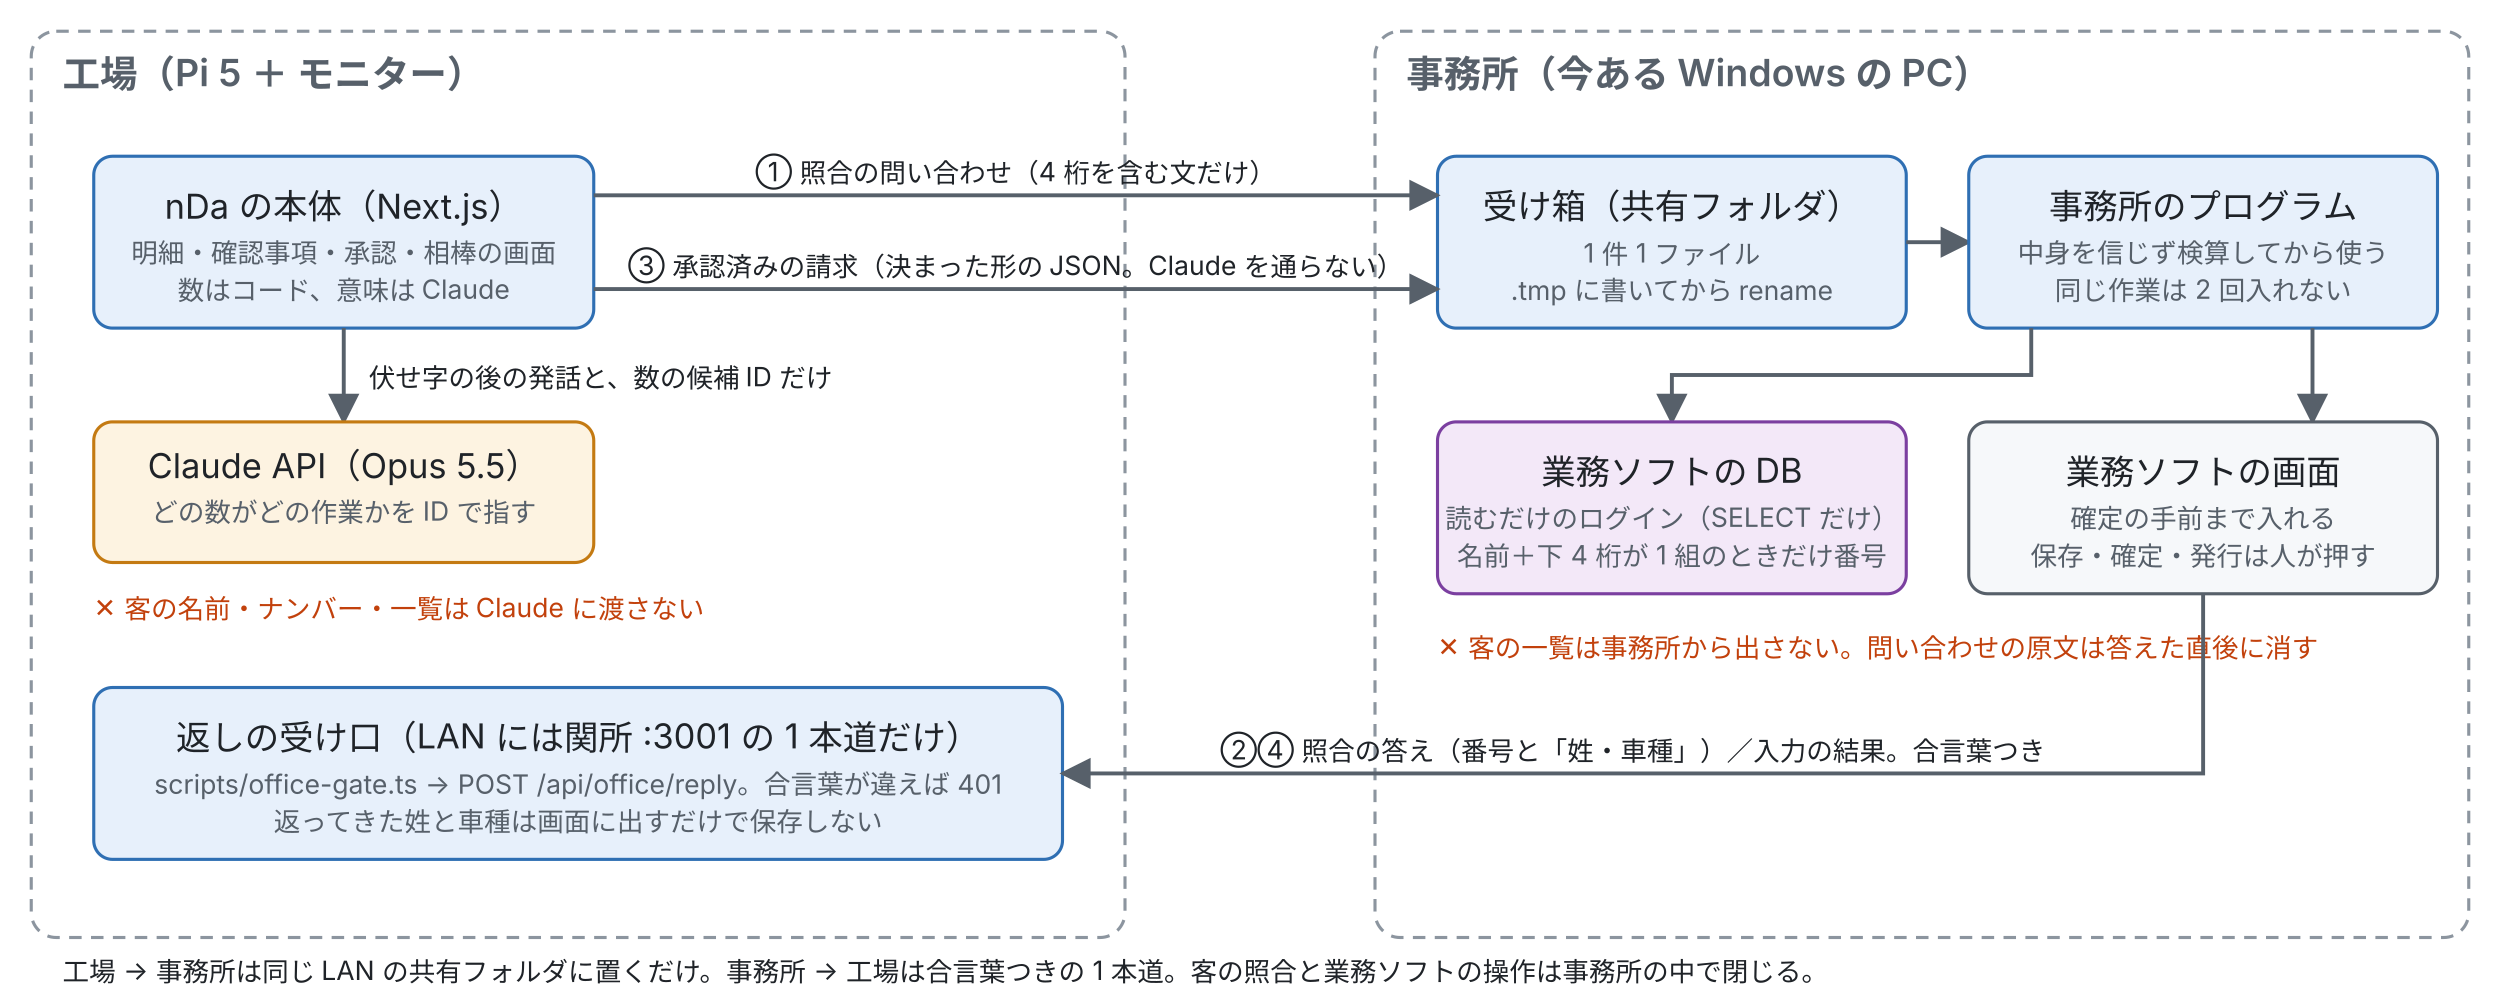
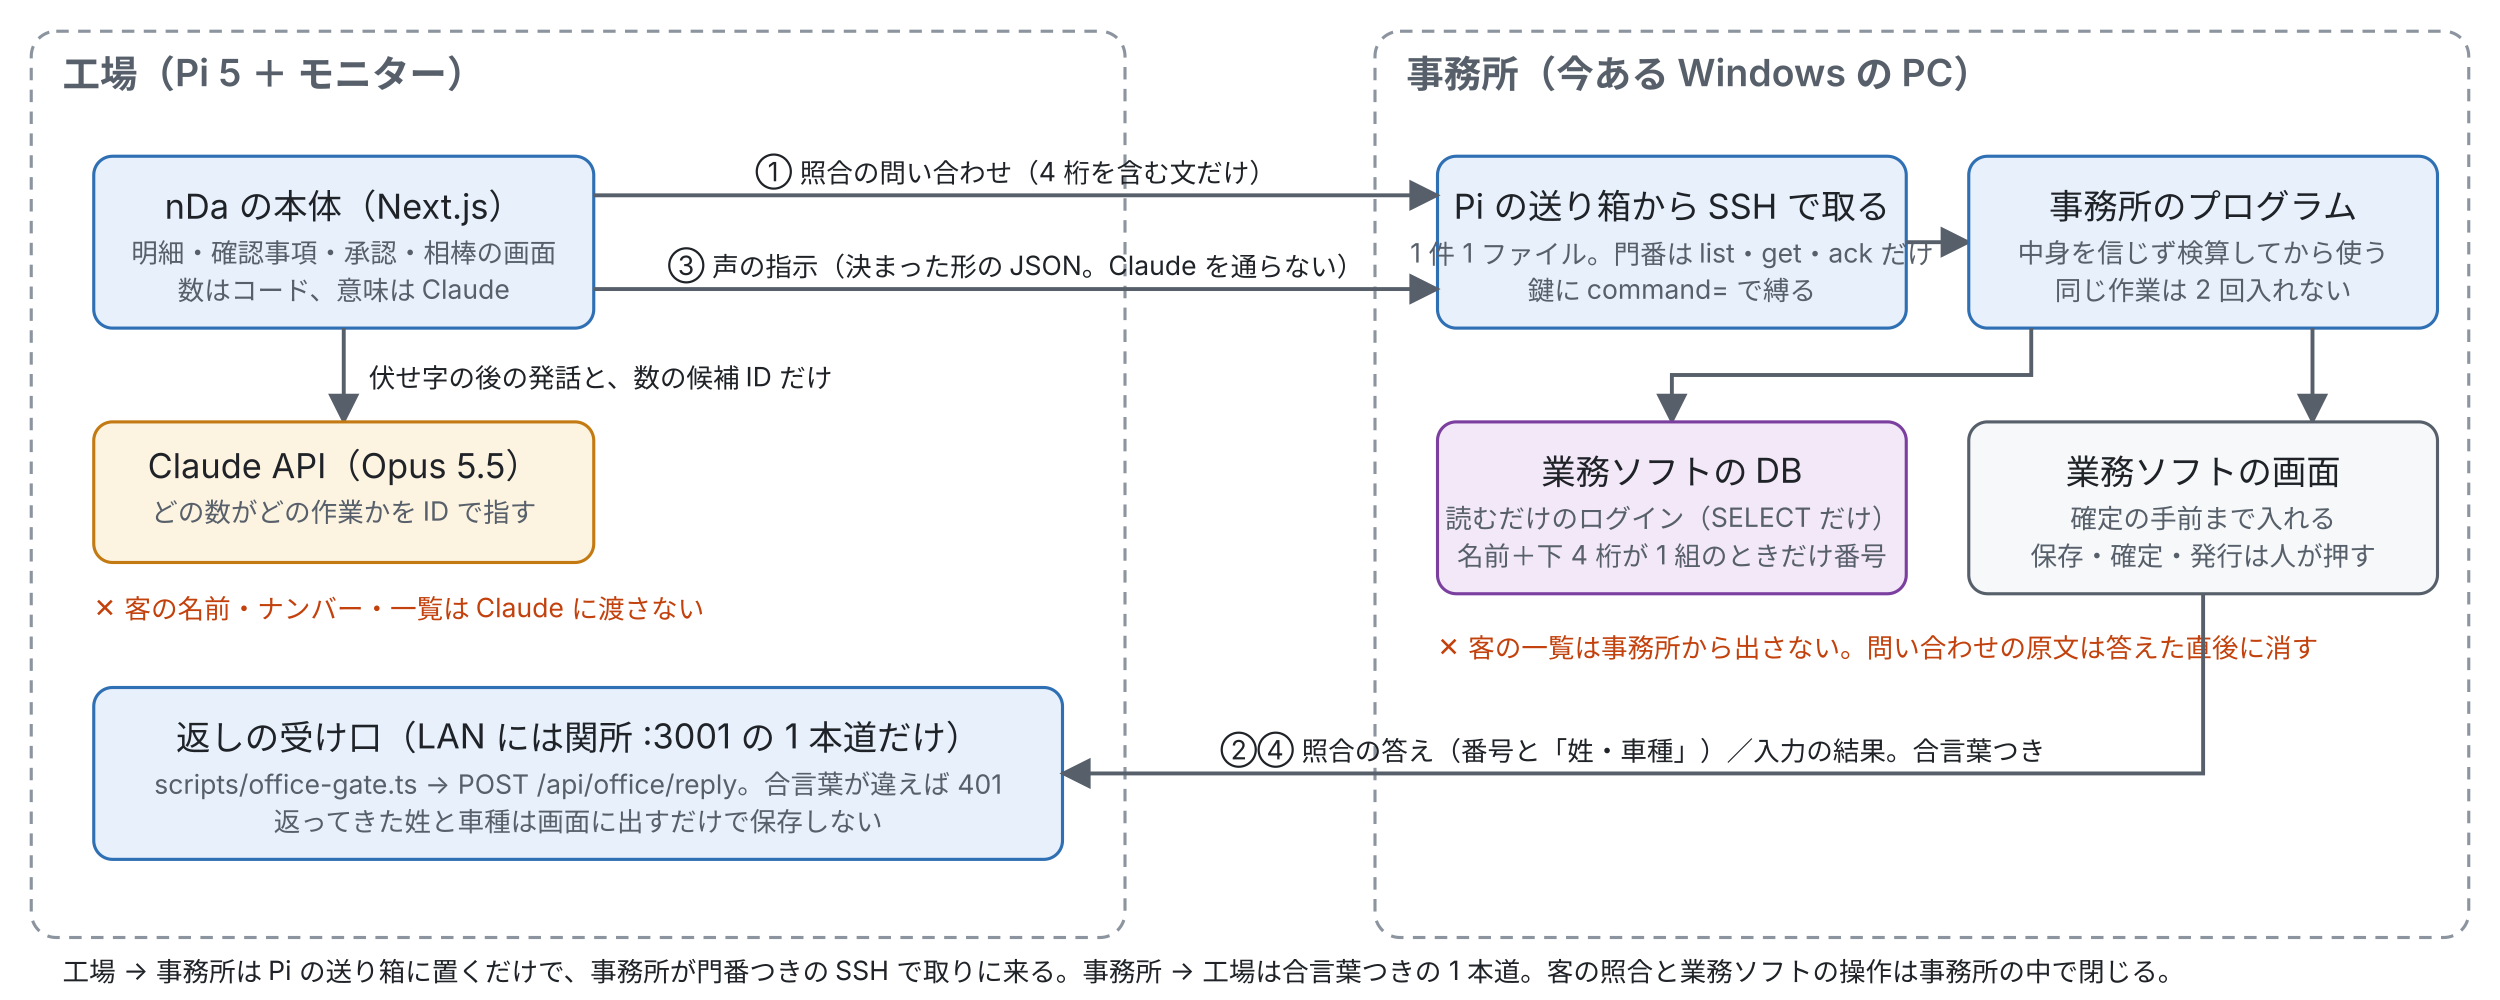
<svg xmlns="http://www.w3.org/2000/svg" viewBox="0 0 1600 640" width="1600" height="640" font-family="-apple-system, 'Hiragino Sans', 'Hiragino Kaku Gothic ProN', sans-serif">
  <style>
    .zone{fill:none;stroke:#8c959f;stroke-width:2;stroke-dasharray:8 6;rx:16}
    .zl{font-size:24px;fill:#57606a;font-weight:600}
    .box{fill:#f6f8fa;stroke:#57606a;stroke-width:2;rx:12}
    .code{fill:#e7f0fb;stroke:#2f6fb3}
    .model{fill:#fdf3e1;stroke:#c47a12}
    .db{fill:#f3e8f8;stroke:#7b3fa0}
    .t{font-size:22px;fill:#1f2328;text-anchor:middle}
    .s{font-size:17px;fill:#57606a;text-anchor:middle}
    .m{font-size:17px;fill:#1f2328}
    .no{font-size:17px;fill:#c2410c}
    .arrow{stroke:#57606a;stroke-width:2.5;fill:none;marker-end:url(#a)}
  </style>
  <defs>
    <marker id="a" viewBox="0 0 10 10" refX="9" refY="5" markerWidth="8" markerHeight="8" orient="auto-start-reverse">
      <path d="M0,0 L10,5 L0,10 z" fill="#57606a" />
    </marker>
  </defs>
  <rect class="zone" x="20" y="20" width="700" height="580" />
  <text class="zl" x="40" y="56">工場（Pi 5 ＋ モニター）</text>
  <rect class="zone" x="880" y="20" width="700" height="580" />
  <text class="zl" x="900" y="56">事務所（今ある Windows の PC）</text>
  <rect class="box code" x="60" y="100" width="320" height="110" />
  <text class="t" x="220" y="140">nDa の本体（Next.js）</text>
  <text class="s" x="220" y="168">明細・確認事項・承認・相棒の画面</text>
  <text class="s" x="220" y="192">数はコード、意味は Claude</text>
  <path class="arrow" d="M220 210 V270" />
  <text class="m" x="236" y="248">伏せ字の後の発話と、数の候補 ID だけ</text>
  <rect class="box model" x="60" y="270" width="320" height="90" />
  <text class="t" x="220" y="306">Claude API（Opus 5.5）</text>
  <text class="s" x="220" y="334">どの数がどの作業かを ID で指す</text>
  <text class="no" x="60" y="395">✕ 客の名前・ナンバー・一覧は Claude に渡さない</text>
  <rect class="box code" x="60" y="440" width="620" height="110" />
  <text class="t" x="370" y="480">返しの受け口（LAN には関所 :3001 の 1 本道だけ）</text>
  <text class="s" x="370" y="508">scripts/office-gate.ts → POST /api/office/reply。合言葉が違えば 401</text>
  <text class="s" x="370" y="532">返ってきた姓と車種は画面に出すだけで保存しない</text>
  <rect class="box code" x="920" y="100" width="300" height="110" />
-   <text class="t" x="1070" y="140">受け箱（共有フォルダ）</text>
-   <text class="s" x="1070" y="168">1 件 1 ファイル</text>
-   <text class="s" x="1070" y="192">.tmp に書いてから rename</text>
+   <text class="t" x="1070" y="140">Pi の送り箱から SSH で取る</text>
+   <text class="s" x="1070" y="168">1 件 1 ファイル。門番は list・get・ack だけ</text>
+   <text class="s" x="1070" y="192">鍵に command= で縛る</text>
  <path class="arrow" d="M1220 155 H1260" />
  <rect class="box code" x="1260" y="100" width="300" height="110" />
  <text class="t" x="1410" y="140">事務所のプログラム</text>
  <text class="s" x="1410" y="168">中身を信じず検算してから使う</text>
  <text class="s" x="1410" y="192">同じ作業は 2 回入れない</text>
  <path class="arrow" d="M1300 210 V240 H1070 V270" />
  <rect class="box db" x="920" y="270" width="300" height="110" />
  <text class="t" x="1070" y="310">業務ソフトの DB</text>
  <text class="s" x="1070" y="338">読むだけのログイン（SELECT だけ）</text>
  <text class="s" x="1070" y="362">名前＋下 4 桁が 1 組のときだけ番号</text>
  <path class="arrow" d="M1480 210 V270" />
  <rect class="box" x="1260" y="270" width="300" height="110" />
  <text class="t" x="1410" y="310">業務ソフトの画面</text>
  <text class="s" x="1410" y="338">確定の手前まで入れる</text>
  <text class="s" x="1410" y="362">保存・確定・発行は人が押す</text>
  <text class="no" x="920" y="420">✕ 客の一覧は事務所から出さない。問い合わせの原文は答えた直後に消す</text>
  <path class="arrow" d="M380 125 H920" />
  <text class="m" x="650" y="116" text-anchor="middle">① 照合の問い合わせ（4 桁を含む文だけ）</text>
  <path class="arrow" d="M380 185 H920" />
-   <text class="m" x="650" y="176" text-anchor="middle">③ 承認済みの請求（決まった形の JSON。Claude を通らない）</text>
+   <text class="m" x="650" y="176" text-anchor="middle">③ 声の指示（決まった形の JSON。Claude を通らない）</text>
  <path class="arrow" d="M1410 380 V495 H680" />
  <text class="m" x="1045" y="486" text-anchor="middle">②④ 照合の答え（番号と「姓・車種」）／入力の結果。合言葉つき</text>
-   <text class="m" x="40" y="628" font-size="19">工場 → 事務所は同じ LAN の共有フォルダに置くだけ。事務所 → 工場は合言葉つきの 1 本道。客の照合と業務ソフトの操作は事務所の中で閉じる。</text>
+   <text class="m" x="40" y="628" font-size="19">工場 → 事務所は Pi の送り箱に置くだけで、事務所が門番つきの SSH で取りに来る。事務所 → 工場は合言葉つきの 1 本道。客の照合と業務ソフトの操作は事務所の中で閉じる。</text>
</svg>
